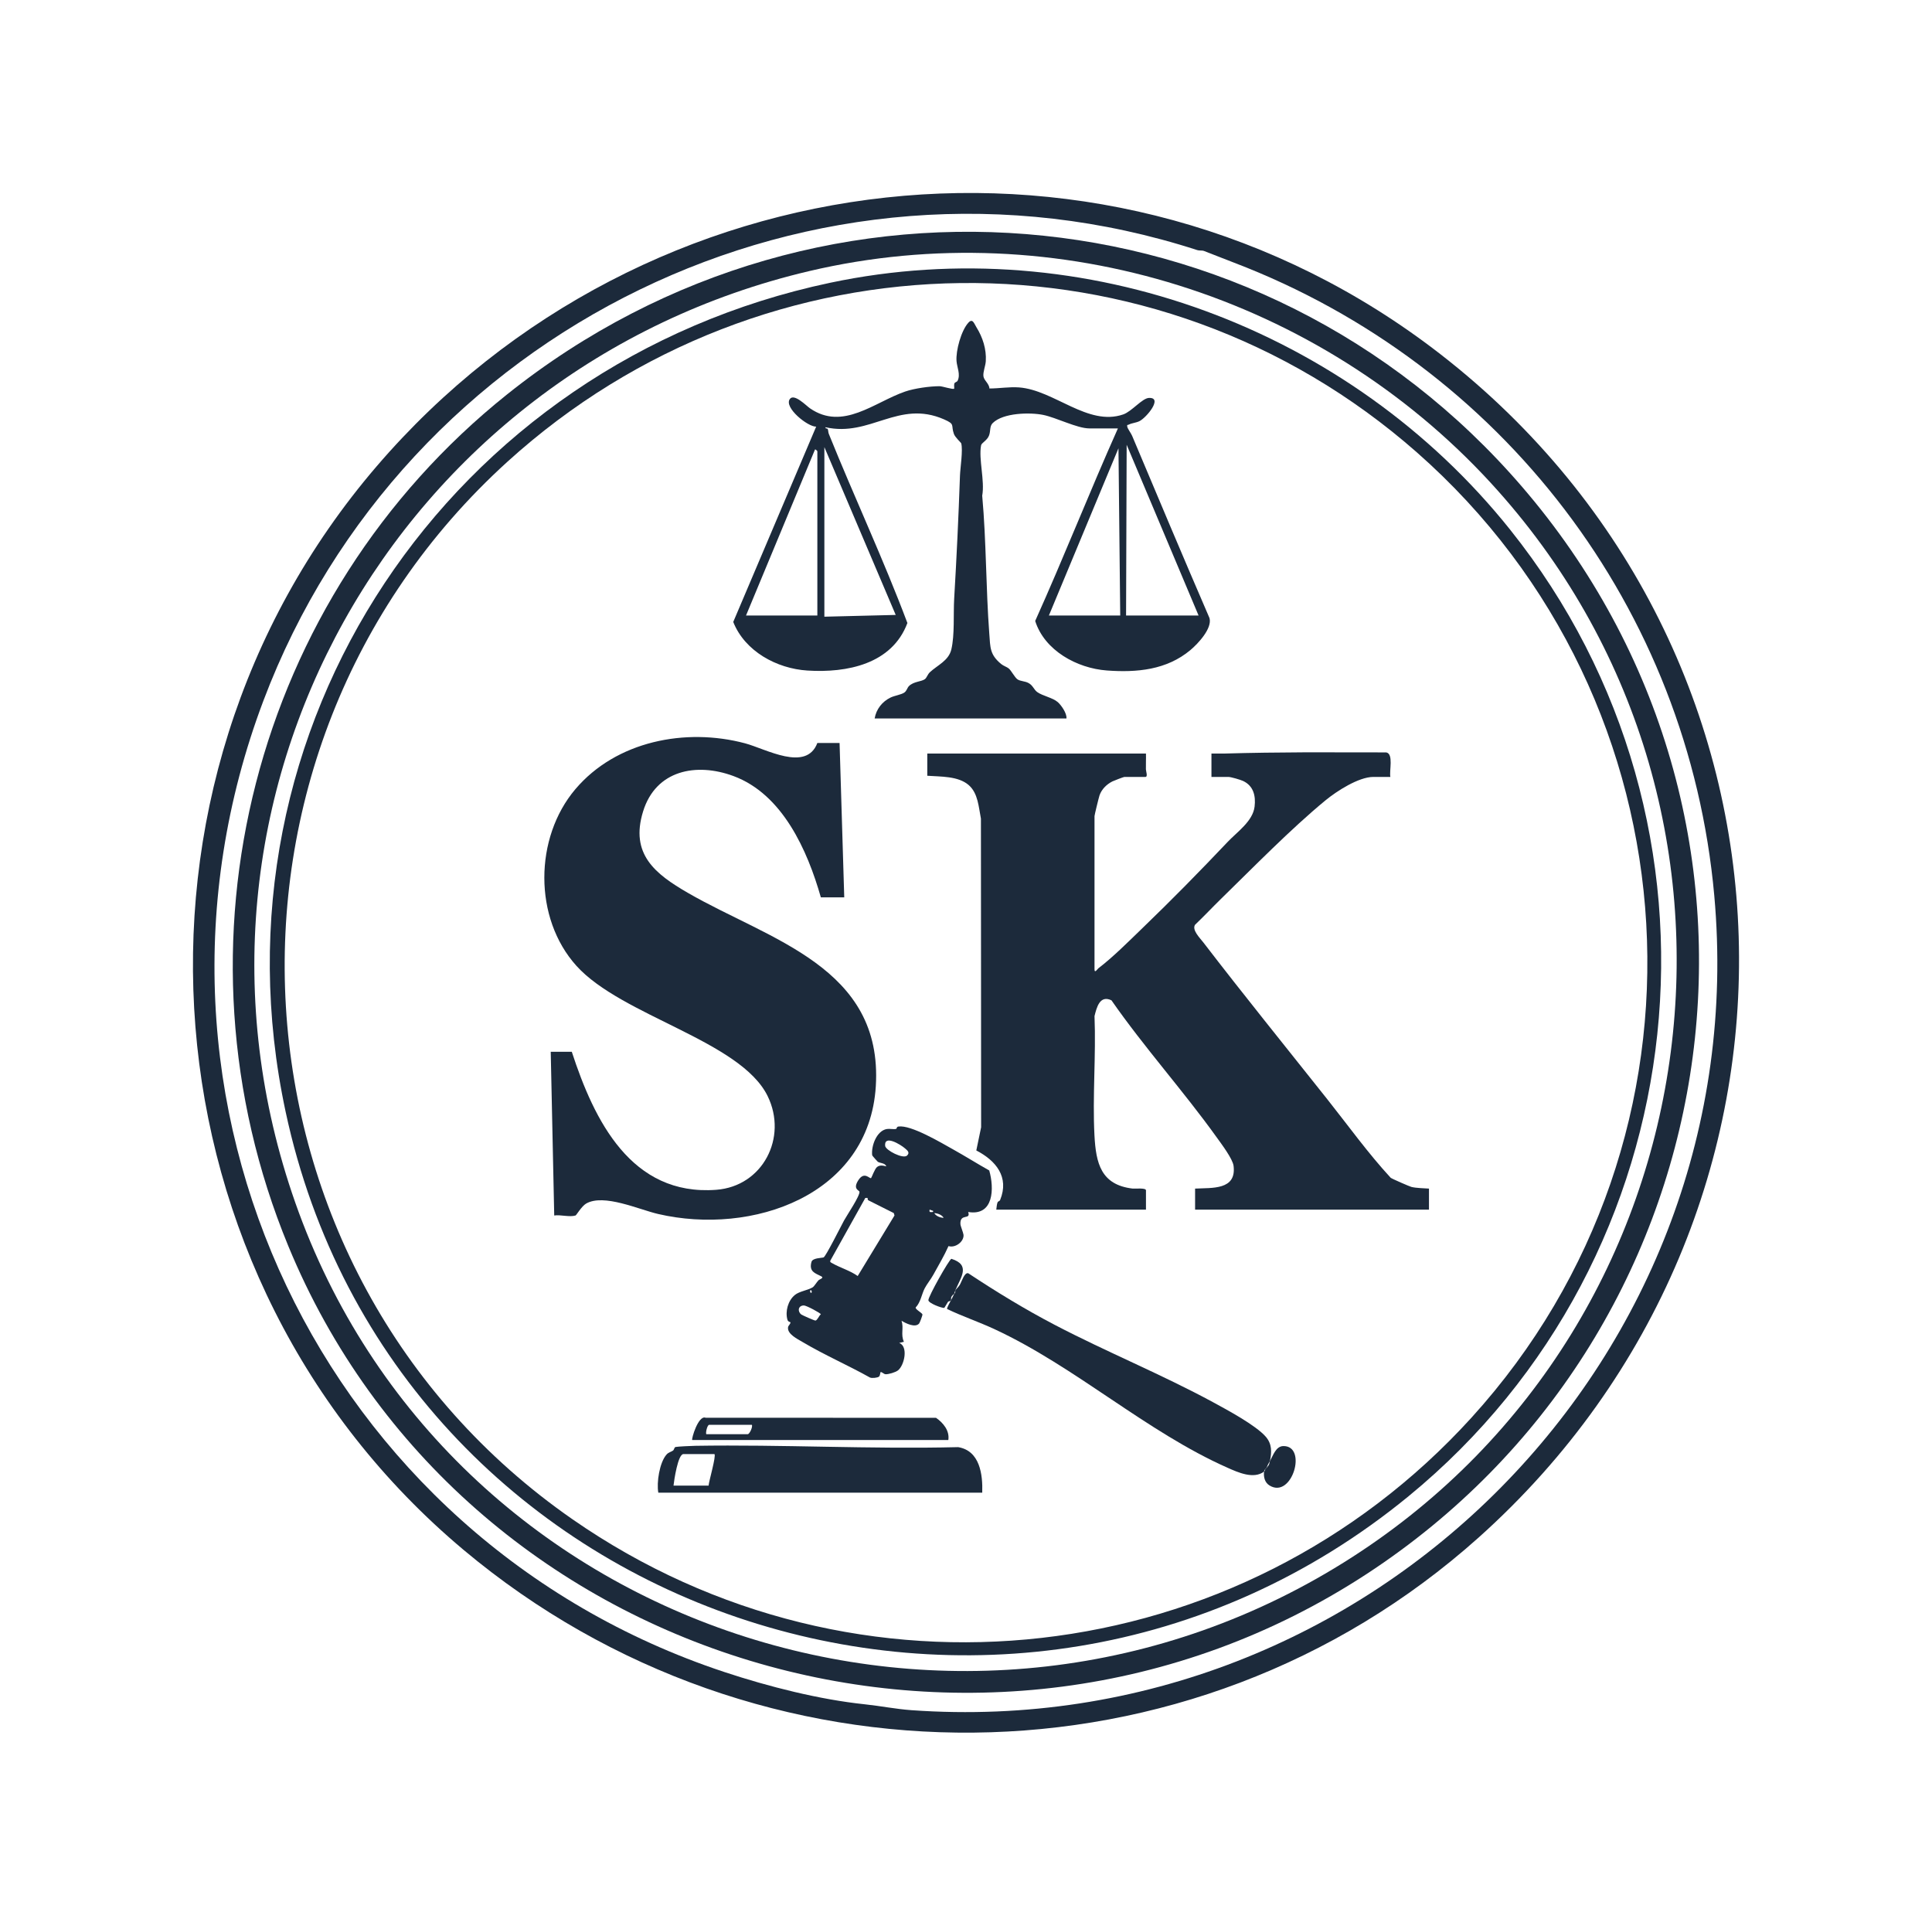
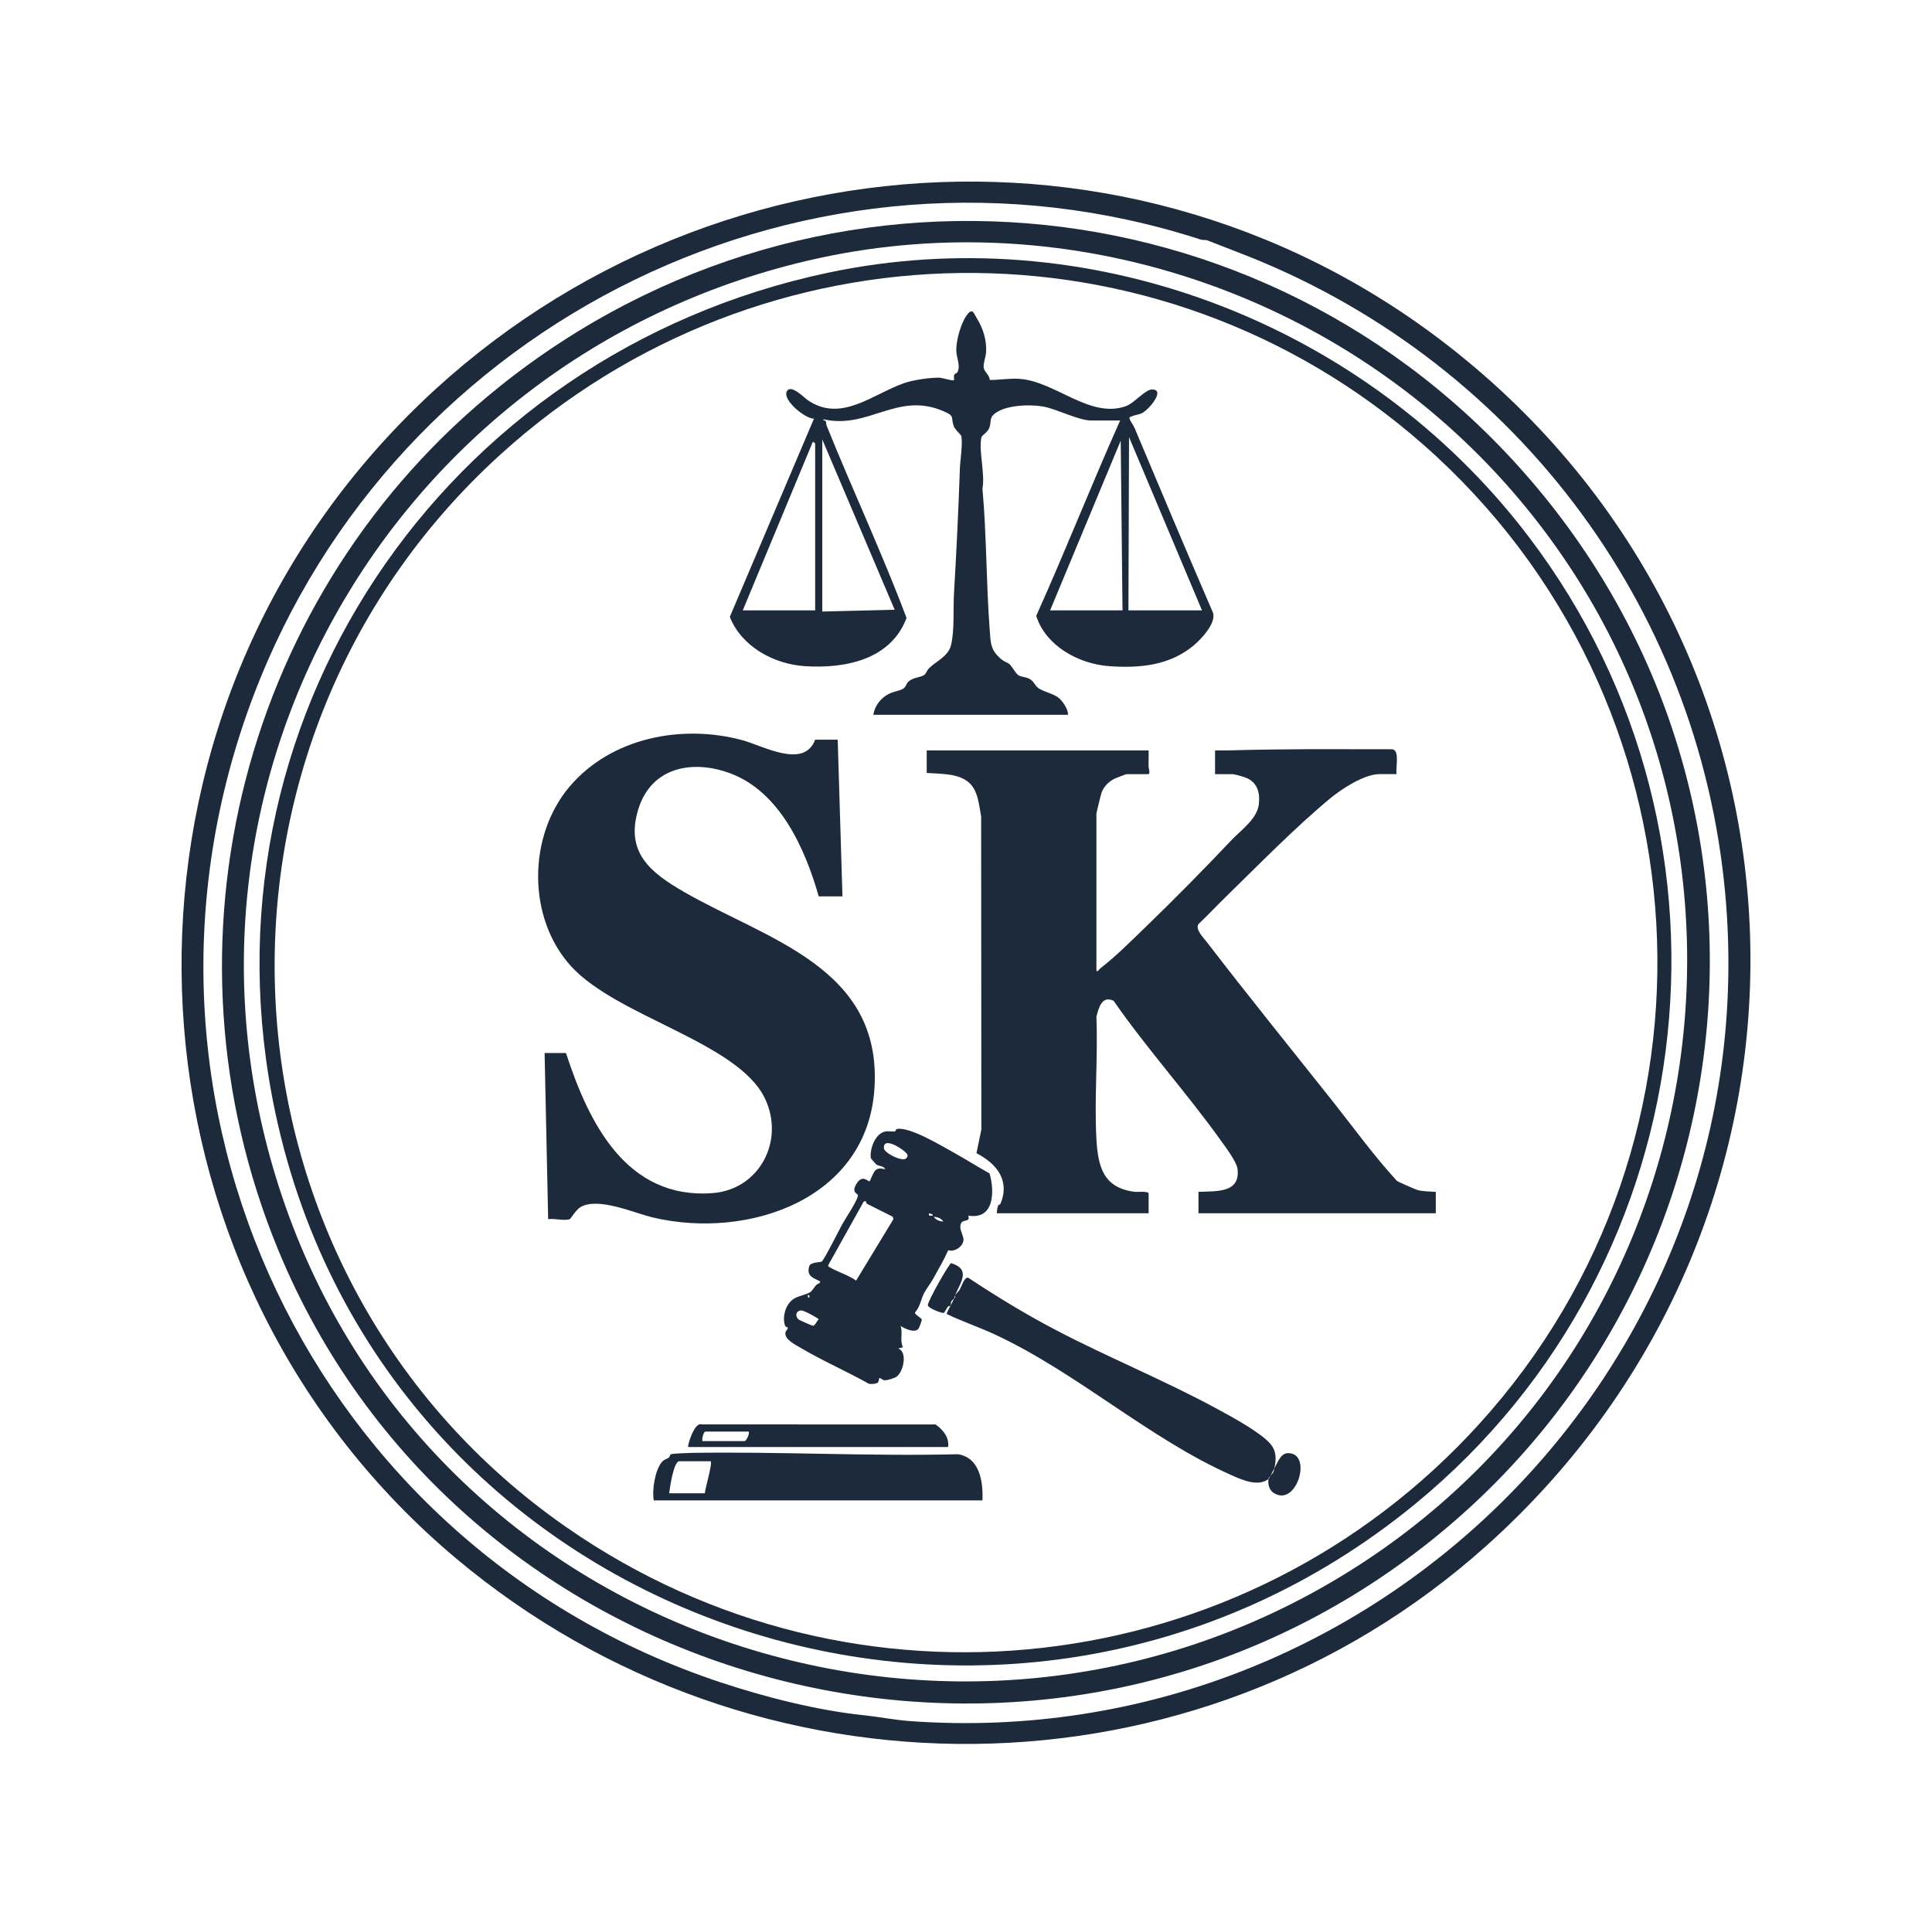
- <svg xmlns="http://www.w3.org/2000/svg" id="Layer_1" viewBox="-165 -165 1652.13 1646.52">
+ <svg xmlns="http://www.w3.org/2000/svg" id="Layer_1" viewBox="-153 -153 1628.13 1622.52">
  <defs>
    <style>.cls-1{fill:#1c2a3b;}</style>
  </defs>
  <path class="cls-1" d="M1099.37,1149.73c-245.44,219.61-616.22,221.57-867.89,10.56C-45.39,928.14-78.46,508.4,156.98,233.84,386.36-33.64,786.3-79.9,1066.85,137.92c327.88,254.57,341.19,735.63,32.52,1011.82h0ZM864.68,49.63c-1.82-.72-3.89-.15-5.78-.76C532.27-56.89,180.23,116.24,60.26,434.12c-128.79,341.26,50.05,716.41,393.92,830.47,38.35,12.72,81.8,23.64,120.22,27.67,13.33,1.4,26.64,4.09,40.07,5.05,392.98,27.9,721.87-303.08,686.48-696.48-22.08-245.44-181.61-453.71-410.74-541.26-8.52-3.26-17.65-6.83-25.52-9.93h-.01Z" />
  <path class="cls-1" d="M1147.28,263.98c235.61,288.51,166.67,713.89-143.42,916.75-325.34,212.84-774.42,78.53-922.38-280.44C-24.84,642.33,51.9,345.53,268.48,172.35,539.43-44.31,928.73-3.64,1147.28,263.99h0ZM1109.6,247.66C963.67,89.05,738.83,16.91,526.94,66.81,173.73,149.99-34.3,516.66,87.49,863.28c129.44,368.39,575.83,514.26,903.98,303.06,314.3-202.29,372.29-642.44,118.13-918.67h0Z" />
  <path class="cls-1" d="M1126.37,287.89c202.08,252.83,162.47,622.09-86.86,826.48-342.47,280.74-867.39,105.33-960.28-328.83C8.86,456.66,220.27,145.36,544.92,76.78c217.07-45.85,444.41,39.65,581.46,211.11h-.01ZM1046.53,221.73C822.7,24.85,489.04,30.07,268.93,229.8-5.51,478.83,19.64,922.27,324.63,1134.13c242.57,168.51,570.76,130.79,768.67-86.93,218-239.83,196.19-611.77-46.77-825.47h0Z" />
  <path class="cls-1" d="M1023.95,499.31h-14.5c-12.59,0-31.43,12.17-40.97,20.03-29.47,24.26-61.37,56.94-89.05,83.95-7.59,7.4-14.84,15.17-22.53,22.48-2.74,4.46,4.14,11.19,7.09,15.02,34.63,45.09,70.6,89.48,105.96,134.04,17.68,22.28,35.11,46.49,54.27,67.22.66.71,16.11,7.44,17.69,7.83,4.35,1.07,10.49,1.1,15.06,1.44v18h-200v-18c14.65-.76,35.49,1.38,32.91-19.42-.75-6.05-10.48-18.89-14.5-24.49-28.48-39.72-61.95-76.85-89.92-117.08-9.98-4.78-12.65,6.05-14.5,13.49,1.37,33.61-1.81,68.61-.04,102.04,1.27,23.93,5.6,42.2,32.56,45.44,2.13.26,11.48-.86,11.48,1.52v16.5h-128c.29-1.81.41-4.62,1.09-6.21.42-.99,1.8-1.03,2.2-2.04,8.01-19.68-3.56-33.62-20.37-42.36l4.12-19.85-.17-263.91c-1.95-9.75-2.4-21.6-10.39-28.61-9-7.89-24.13-7.18-35.48-8.02v-19h187c.12,4.5-.15,9.04-.05,13.54.03,1.55,1.85,6.46-.45,6.46h-18c-.55,0-8.91,3.18-10.18,3.82-4.96,2.49-9.22,6.69-11.04,11.96-.61,1.78-4.28,16.79-4.28,17.72v131c0,3.82,2.59-.33,3.24-.82,12.6-9.6,26.05-23.13,37.64-34.3,24.9-23.99,49.35-48.87,73.08-73.92,7.96-8.41,21.45-17.59,22.93-30.07,1.1-9.23-.95-17.76-9.84-21.94-2.3-1.08-10.42-3.45-12.55-3.45h-14.5v-20c3.82-.07,7.66.11,11.49,0,22.47-.66,45.67-.94,67.97-1.04,23.34-.1,46.68.14,70.01.07,6.45,1.23,2.44,15.83,3.53,20.97h0Z" />
  <path class="cls-1" d="M533.95,470.31h19l4,132h-20c-11.47-40.19-32.73-88.21-74.75-103.75-31.83-11.77-66.34-5.07-77.26,30.23-11.31,36.56,10.32,53.49,38.34,69.69,69.73,40.29,166.95,63.37,160.66,165.32-5.77,93.51-105.85,127.91-186.2,109.22-16.48-3.83-46.37-17.59-61.49-8.91-3.83,2.2-8.38,9.98-9.04,10.19-5.17,1.63-12.81-.83-18.27.02l-2.99-140.01h18c19.15,58.77,50.86,123.53,123.54,118.04,39.86-3.01,61.21-44.75,43.98-80.06-23.13-47.41-124.78-68.44-163.55-111.45-36.78-40.81-36.07-109.53-.94-151,34.88-41.18,94.3-52.82,145.19-39.25,17.76,4.74,52.27,24.78,61.78-.28h0Z" />
  <path class="cls-1" d="M582.95,449.31c1.35-7.91,6.41-14.39,13.62-17.88,3.39-1.64,9.15-2.44,11.75-4.25,2.11-1.46,2.46-4.06,3.96-5.54,4.05-4.01,10.48-3.68,13.6-5.9,1.57-1.12,2.42-4.18,4.17-5.83,6.5-6.12,16.15-9.89,18.46-19.54,2.97-12.44,1.67-30.42,2.45-43.55,2.07-35.04,3.73-69.87,4.95-105.05.23-6.74,2.69-21.81,1.05-27.75-.14-.5-5.24-5.14-6.24-7.98-2.76-7.8,1.44-8.15-8.51-12.49-38.94-16.98-62.96,15.38-101.25,6.77-.38,1.61,1.39.42,1.95,1.73.41.96.28,2.57.84,3.95,21.82,54.11,46.73,107.24,67.2,161.71-13.16,35.17-51.7,42.8-85.54,40.64-26.17-1.67-53.4-16.39-63.39-41.54l70.92-167.01c-7.18.24-27.68-16.27-22.56-23.56,3.65-5.19,14.02,5.64,17.25,7.88,28.17,19.48,55-5.21,81.33-14.3,7.93-2.74,21.13-4.6,29.48-4.59,2.45,0,11.58,3.09,12.51,2.09.22-.24-.3-3.08.15-4.37s2.21-1.19,2.81-2.42c2.6-5.36-.53-11.47-.94-16.73-.71-8.95,3.99-26.17,10.11-32.86,3.68-4.03,4.84.58,6.89,3.86,5.39,8.64,8.67,18.78,8.02,29.05-.26,4.12-2.47,9.11-2.02,12.87.43,3.57,4.96,6.28,5.12,10.46,8.45,0,16.9-1.55,25.41-.91,29.98,2.28,58.83,33.5,89.01,23.09,7.33-2.53,16.2-13.86,21.97-14.11,12.32-.55-2.08,16.93-8.18,19.9-2.9,1.41-6.36,1.53-9.06,2.93-.9.47-1.64-.26-1.29,1.72.32,1.82,3.18,5.48,4.18,7.85,21.9,52.03,43.76,104.03,66.16,155.84,2.47,8.8-9.81,21.89-16.31,27.34-20.33,17.03-45.81,19.37-71.5,17.47-25.48-1.88-53.23-17.03-61.25-42.34,24.53-54.48,46.4-110.15,70.74-164.65h-24.5c-10.33,0-28.31-9.31-39.45-11.55s-34.13-1.91-43.11,6.99c-2.87,2.85-1.59,6.67-3.21,10.79s-6.34,6.1-6.74,8.26c-2.22,11.77,3.31,30.33.97,43.05,3.54,39.15,3.11,78.79,6.05,117.95.9,12.02.41,17.85,10.08,25.92,2.03,1.69,5.05,2.57,6.61,3.9,2.17,1.86,5.03,7.53,7.32,9.18,2.58,1.85,6.37,1.43,9.69,3.31,3.74,2.1,4.37,5.53,7.33,7.67,4.49,3.24,13.19,4.78,17.48,8.52,3.05,2.65,7.95,9.68,7.48,14.02h-164.02ZM859.95,361.31l-61.5-146.01-.5,146.01h62ZM539.95,217.31v145l61.01-1.51-61.01-143.49ZM792.95,361.31l-1.5-143.01-59.5,143.01h61ZM533.95,361.31v-140.5c0-.19-1.61-1.78-1.99-1.5l-59.01,142h61Z" />
  <path class="cls-1" d="M662.94,871.32c2.46,7.29-7.14.68-6.65,10.35.08,1.67,2.52,7.53,2.66,9.22.48,5.77-7.02,11.45-12.85,9.59-3.74,8.46-8.55,16.41-12.98,24.51-2.1,3.83-5.56,8.1-7.38,11.62-2.58,4.99-3.41,11.85-7.69,16.34-.56,1.56,5.41,4.58,5.77,5.96.17.65-2.24,7.04-2.81,7.72-3.33,4.03-11.6-.16-15.06-2.32,2.1,6.48-.91,11.56,2,17.99l-4,.99c7.97,3,4.43,19.14-1.05,23.47-2.12,1.67-8.13,3.45-10.69,3.29-1.49-.1-3.39-2.39-4.26-1.74-.18.14-.27,2.92-1.26,3.76-1.21,1.03-6.08,1.57-7.77.79-18.87-10.58-39.08-19.32-57.66-30.38-4.16-2.48-13.26-6.83-12.36-12.6.25-1.58,1.95-2.54,2.06-4.05.05-.68-1.98-.22-2.6-2.41-2.03-7.23.56-16.38,6.33-21.12,3.89-3.19,10.79-3.92,15.18-6.51,1.35-.79,3.47-4.4,5.03-6.05.8-.85,5.17-2.01,2.38-3.43-5.22-2.65-10.66-3.97-8.36-12.29.96-3.47,8.41-3.27,10.35-3.86,1.81-.55,15.24-27.44,17.48-31.52,2.45-4.46,13.79-21.28,13.21-24.66-.22-1.27-6.04-2.14-.86-9.99,5.11-7.75,9.6-.77,10.81-1.67.43-.32,3.08-7.89,5.06-9.44,2.46-1.92,5.22-1.26,7.95-.57-1-2.98-5.35-2.63-7.3-3.94-.3-.2-4.73-5.14-4.78-5.52-.99-7.85,3.8-21.13,12.63-22.49,2.52-.39,5.52.44,7.77-.07.8-.18.26-1.8,2.11-2.05,10.79-1.48,36.2,13.73,46.62,19.53s20.56,12.21,30.97,18.03c4.38,15.34,3.96,39.19-18.02,35.52h.02ZM610.69,823.05c2.69-2.62.11-4.45-1.84-6.16-3.61-3.15-17.93-11.99-16.93-2.11.39,3.77,15.43,11.52,18.76,8.27h.01ZM576.93,859.33c-.27-.18-1.36.05-1.97-.01l-29.92,53.62c-.42,1.33.7,1.64,1.62,2.17,6.6,3.83,15.31,6.31,21.8,10.96l31.46-51.77-.6-2.05-21.73-10.91c-.86-.52-.59-1.95-.68-2.01h.02ZM632.94,870.32l-2.98-1.01c-.5,2.63.57,2.09,2.98,1.99v-.98ZM641.95,876.3c-1.43-2.52-5.23-3.96-8-3.98,1.43,2.52,5.23,3.96,8,3.98ZM528.94,940.3c.72-1.4-.63-2.67-.98-1.99-.72,1.4.63,2.67.98,1.99ZM520.26,959c.84.63,11.41,5.3,12.06,5.17,1.74-.33,3.06-4.27,4.61-5.36-.02-.96-12.36-7.59-14.5-7.57-5.02.04-5.6,5.21-2.17,7.76h0Z" />
  <path class="cls-1" d="M915.95,1093.31c.95-.71.83-1.82,1-2,.32-.33.74-.63,1-1,2.08-2.93,2.04-1.54,3-6,2.76-4.86,5.11-12.73,11.48-12.83,20.87-.32,7.48,45.59-11.83,33.68-4.07-2.51-5.2-7.28-4.65-11.85h0Z" />
  <path class="cls-1" d="M651.95,938.31c-.5,1.21-.71,2.32-1,3-4.23,3.22-1.8,4.35-3,6-.08.11-1.75.12-2.41,1.04-.76,1.05-2.76,4.95-3.17,4.99-2.12.18-13.24-3.97-13.47-6.55-.26-2.99,17.72-34.85,19.67-35.43,16.72,5.3,8.08,15.71,3.38,26.95h0Z" />
  <path class="cls-1" d="M920.95,1084.31c-1.57,2.77-1.65,2.77-3,6-.13.31-.89.64-1,1-.06.22-.83.56-1,2-8.99,6.72-22.26.68-31.21-3.29-69.48-30.77-130.05-86.37-199.43-118.57-13.24-6.14-27.19-10.84-40.36-17.15-.55-.73,2.41-5.8,3-6.99,1.01-2.04,1.86-3.32,3-6,1.6-1.22.72-2.58,1-3,.86-1.3,2.6-2.71,3.8-4.7,1.66-2.75,3.93-10.84,7.24-9.91,23.96,15.86,48.44,30.81,73.94,44.13,44.57,23.29,91.48,42.32,135.69,66.31,11.92,6.47,36.23,19.54,44.73,29.27,5.44,6.22,5.25,13.2,3.6,20.9h0Z" />
  <path class="cls-1" d="M674.95,1111.31h-277c-1.6-8.54,1.03-25.81,6.98-32.52,1.97-2.22,3.62-2.1,5.58-3.46,1.01-.7,1.06-2.78,2.14-3.05,1.7-.43,13.92-.98,16.75-1.02,74.17-1.22,150.03,2.98,224.96,1.13,18.52,3.07,21.12,23.23,20.59,38.91h0ZM445.95,1078.31h-26.5c-4.73,0-8.01,22.45-8.5,27h30c.25-3.87,6.62-25.36,5-27Z" />
  <path class="cls-1" d="M426.95,1066.31c-.86-.82,5.22-21.52,11.44-19.06l197.04.07c5.95,4.11,11.77,10.88,10.52,18.99h-219ZM477.95,1053.31h-36.5c-1.54,0-3.15,6.32-2.5,8h35.5c1.44,0,4.43-6.11,3.5-8Z" />
</svg>
